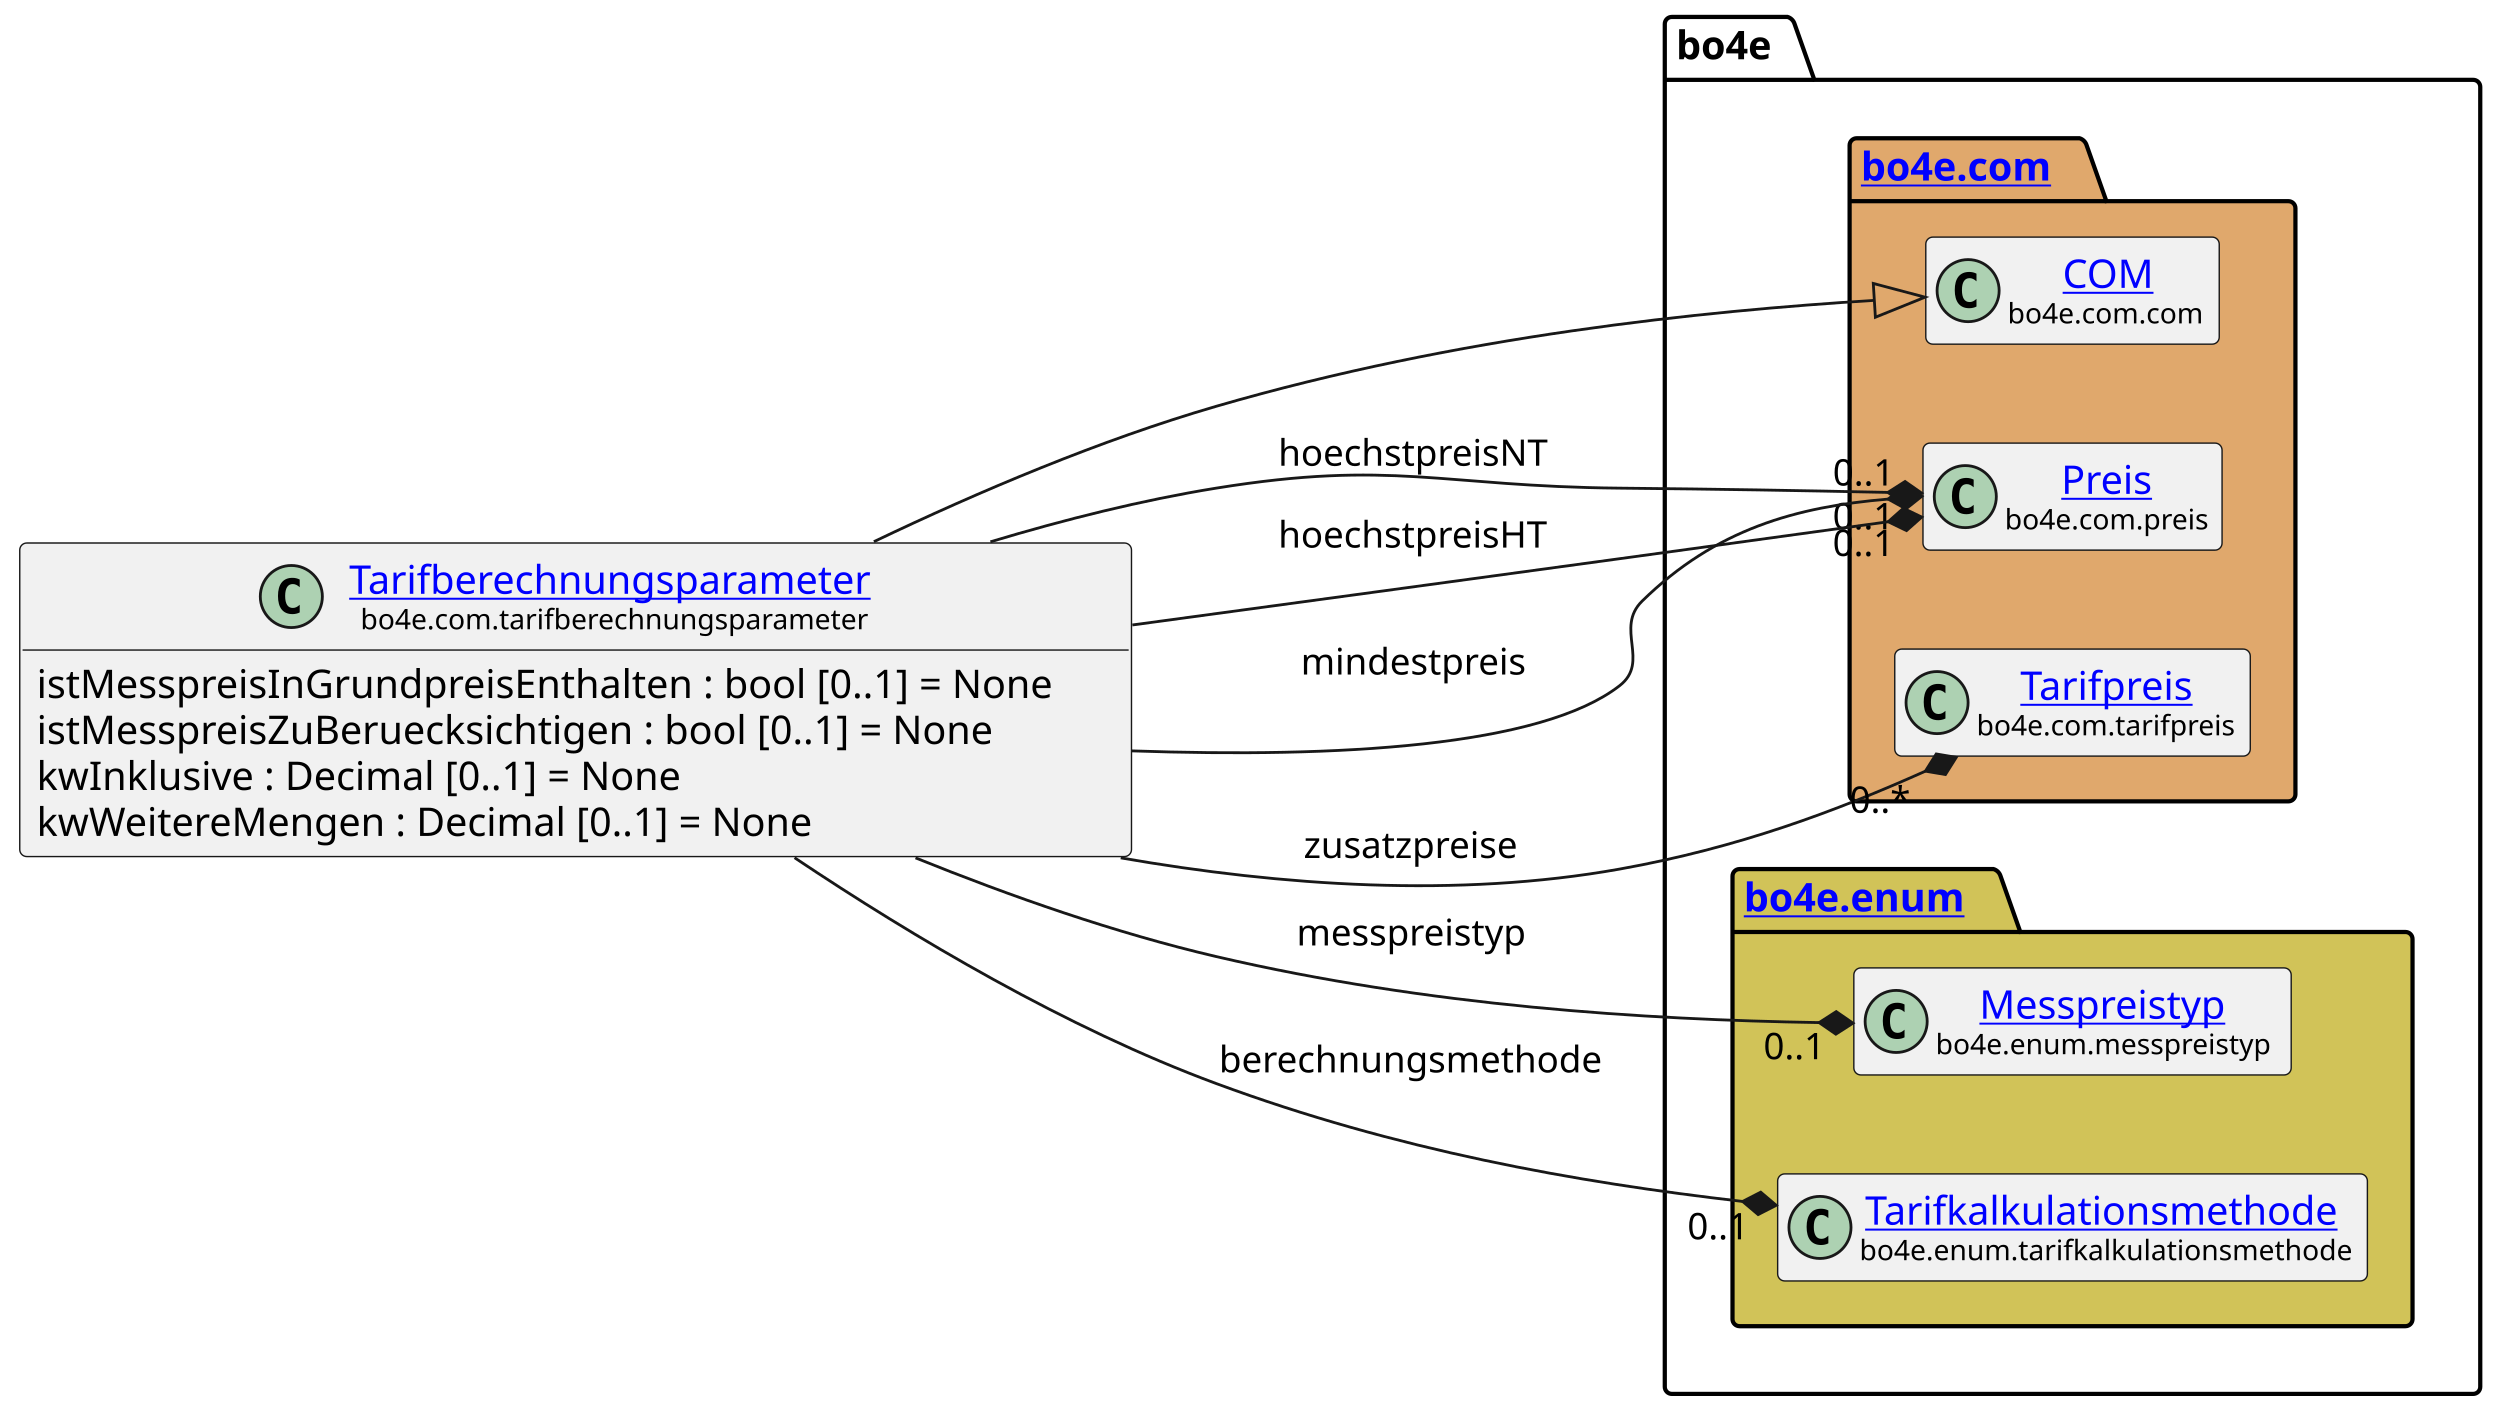
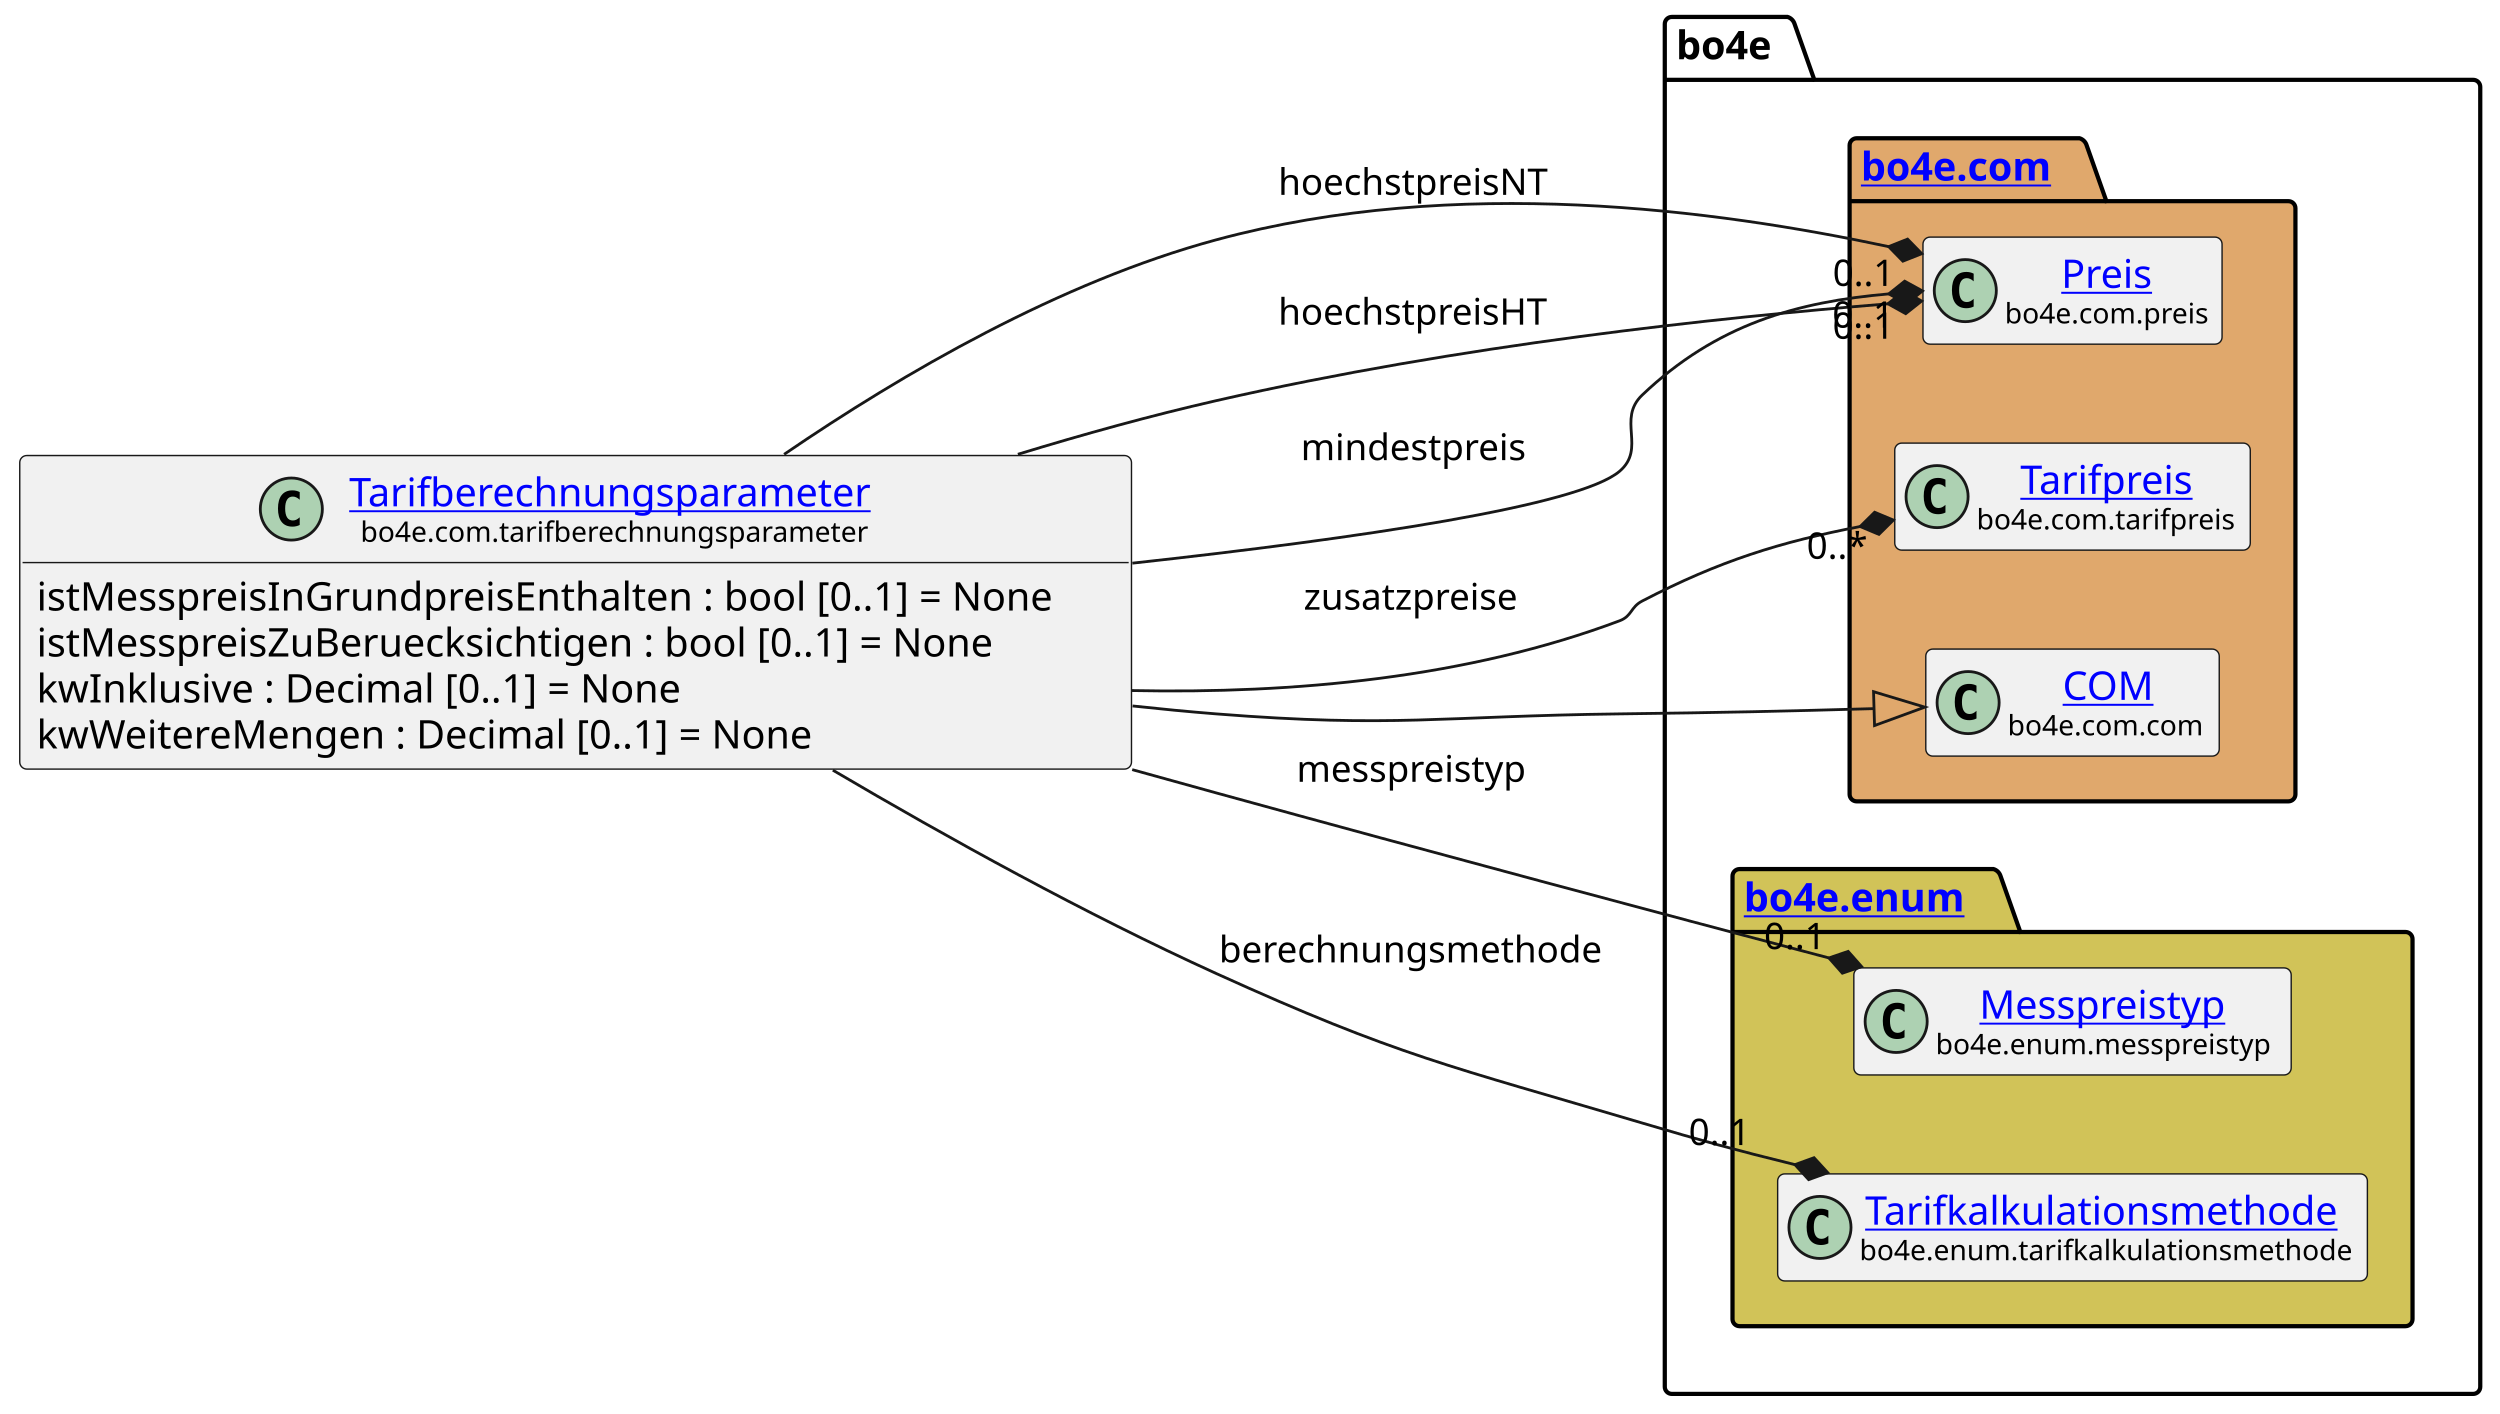
<svg xmlns="http://www.w3.org/2000/svg" xmlns:xlink="http://www.w3.org/1999/xlink" contentStyleType="text/css" height="501px" preserveAspectRatio="none" style="width:886px;height:501px;background:#FFFFFF;" version="1.1" viewBox="0 0 886 501" width="886px" zoomAndPan="magnify">
  <defs />
  <g>
    <g id="cluster_bo4e">
      <path d="M592.5,6 L633.5,6 A3.75,3.75 0 0 1 636,8.5 L643,28.297 L876.5,28.297 A2.5,2.5 0 0 1 879,30.797 L879,491.5 A2.5,2.5 0 0 1 876.5,494 L592.5,494 A2.5,2.5 0 0 1 590,491.5 L590,8.5 A2.5,2.5 0 0 1 592.5,6 " fill="none" style="stroke:#000000;stroke-width:1.5;" />
      <line style="stroke:#000000;stroke-width:1.5;" x1="590" x2="643" y1="28.297" y2="28.297" />
      <text fill="#000000" font-family="sans-serif" font-size="14" font-weight="bold" lengthAdjust="spacing" textLength="40" x="594" y="20.995">bo4e</text>
    </g>
    <g id="cluster_com">
      <path d="M658,49 L737,49 A3.75,3.75 0 0 1 739.5,51.5 L746.5,71.297 L811,71.297 A2.5,2.5 0 0 1 813.5,73.797 L813.5,281.5 A2.5,2.5 0 0 1 811,284 L658,284 A2.5,2.5 0 0 1 655.5,281.5 L655.5,51.5 A2.5,2.5 0 0 1 658,49 " fill="#E0A86C" style="stroke:#000000;stroke-width:1.5;" />
      <line style="stroke:#000000;stroke-width:1.5;" x1="655.5" x2="746.5" y1="71.297" y2="71.297" />
      <a href="https://bo4e.github.io/BO4E-python/latest/api/bo4e.com.html" target="_top" title="https://bo4e.github.io/BO4E-python/latest/api/bo4e.com.html" xlink:actuate="onRequest" xlink:href="https://bo4e.github.io/BO4E-python/latest/api/bo4e.com.html" xlink:show="new" xlink:title="https://bo4e.github.io/BO4E-python/latest/api/bo4e.com.html" xlink:type="simple">
        <text fill="#0000FF" font-family="sans-serif" font-size="14" font-weight="bold" lengthAdjust="spacing" text-decoration="underline" textLength="78" x="659.5" y="63.995">bo4e.com</text>
      </a>
    </g>
    <g id="cluster_enum">
      <path d="M616.5,308 L706.5,308 A3.75,3.75 0 0 1 709,310.5 L716,330.297 L852.5,330.297 A2.5,2.5 0 0 1 855,332.797 L855,467.5 A2.5,2.5 0 0 1 852.5,470 L616.5,470 A2.5,2.5 0 0 1 614,467.5 L614,310.5 A2.5,2.5 0 0 1 616.5,308 " fill="#D1C358" style="stroke:#000000;stroke-width:1.5;" />
      <line style="stroke:#000000;stroke-width:1.5;" x1="614" x2="716" y1="330.297" y2="330.297" />
      <a href="https://bo4e.github.io/BO4E-python/latest/api/bo4e.enum.html" target="_top" title="https://bo4e.github.io/BO4E-python/latest/api/bo4e.enum.html" xlink:actuate="onRequest" xlink:href="https://bo4e.github.io/BO4E-python/latest/api/bo4e.enum.html" xlink:show="new" xlink:title="https://bo4e.github.io/BO4E-python/latest/api/bo4e.enum.html" xlink:type="simple">
        <text fill="#0000FF" font-family="sans-serif" font-size="14" font-weight="bold" lengthAdjust="spacing" text-decoration="underline" textLength="89" x="618" y="322.995">bo4e.enum</text>
      </a>
    </g>
-     <g id="elem_COM">
-       <rect codeLine="11" fill="#F1F1F1" height="37.938" id="COM" rx="2.5" ry="2.5" style="stroke:#181818;stroke-width:0.5;" width="104" x="682.5" y="84.03" />
-       <ellipse cx="697.5" cy="102.999" fill="#ADD1B2" rx="11" ry="11" style="stroke:#181818;stroke-width:1.0;" />
-       <path d="M700.469,108.639 Q699.891,108.936 699.25,109.077 Q698.609,109.233 697.906,109.233 Q695.406,109.233 694.078,107.593 Q692.766,105.936 692.766,102.811 Q692.766,99.686 694.078,98.03 Q695.406,96.374 697.906,96.374 Q698.609,96.374 699.25,96.53 Q699.906,96.686 700.469,96.983 L700.469,99.702 Q699.844,99.124 699.25,98.858 Q698.656,98.577 698.031,98.577 Q696.688,98.577 696,99.655 Q695.312,100.718 695.312,102.811 Q695.312,104.905 696,105.983 Q696.688,107.046 698.031,107.046 Q698.656,107.046 699.25,106.78 Q699.844,106.499 700.469,105.921 L700.469,108.639 Z " fill="#000000" />
-       <a href="https://bo4e.github.io/BO4E-python/latest/api/bo4e.com.html#bo4e.com.com.COM" target="_top" title="https://bo4e.github.io/BO4E-python/latest/api/bo4e.com.html#bo4e.com.com.COM" xlink:actuate="onRequest" xlink:href="https://bo4e.github.io/BO4E-python/latest/api/bo4e.com.html#bo4e.com.com.COM" xlink:show="new" xlink:title="https://bo4e.github.io/BO4E-python/latest/api/bo4e.com.html#bo4e.com.com.COM" xlink:type="simple">
-         <text fill="#0000FF" font-family="sans-serif" font-size="14" lengthAdjust="spacing" text-decoration="underline" textLength="33" x="731" y="102.025">COM</text>
+     <g id="elem_Preis">
+       <rect codeLine="11" fill="#F1F1F1" height="37.938" id="Preis" rx="2.5" ry="2.5" style="stroke:#181818;stroke-width:0.5;" width="106" x="681.5" y="84.03" />
+       <ellipse cx="696.5" cy="102.999" fill="#ADD1B2" rx="11" ry="11" style="stroke:#181818;stroke-width:1.0;" />
+       <path d="M699.469,108.639 Q698.891,108.936 698.25,109.077 Q697.609,109.233 696.906,109.233 Q694.406,109.233 693.078,107.593 Q691.766,105.936 691.766,102.811 Q691.766,99.686 693.078,98.03 Q694.406,96.374 696.906,96.374 Q697.609,96.374 698.25,96.53 Q698.906,96.686 699.469,96.983 L699.469,99.702 Q698.844,99.124 698.25,98.858 Q697.656,98.577 697.031,98.577 Q695.688,98.577 695,99.655 Q694.312,100.718 694.312,102.811 Q694.312,104.905 695,105.983 Q695.688,107.046 697.031,107.046 Q697.656,107.046 698.25,106.78 Q698.844,106.499 699.469,105.921 L699.469,108.639 Z " fill="#000000" />
+       <a href="https://bo4e.github.io/BO4E-python/latest/api/bo4e.com.html#bo4e.com.preis.Preis" target="_top" title="https://bo4e.github.io/BO4E-python/latest/api/bo4e.com.html#bo4e.com.preis.Preis" xlink:actuate="onRequest" xlink:href="https://bo4e.github.io/BO4E-python/latest/api/bo4e.com.html#bo4e.com.preis.Preis" xlink:show="new" xlink:title="https://bo4e.github.io/BO4E-python/latest/api/bo4e.com.html#bo4e.com.preis.Preis" xlink:type="simple">
+         <text fill="#0000FF" font-family="sans-serif" font-size="14" lengthAdjust="spacing" text-decoration="underline" textLength="34" x="730.5" y="102.025">Preis</text>
      </a>
-       <text fill="#000000" font-family="sans-serif" font-size="10" lengthAdjust="spacing" textLength="72" x="711.5" y="114.609">bo4e.com.com</text>
-     </g>
-     <g id="elem_Preis">
-       <rect codeLine="12" fill="#F1F1F1" height="37.938" id="Preis" rx="2.5" ry="2.5" style="stroke:#181818;stroke-width:0.5;" width="106" x="681.5" y="157.03" />
-       <ellipse cx="696.5" cy="175.999" fill="#ADD1B2" rx="11" ry="11" style="stroke:#181818;stroke-width:1.0;" />
-       <path d="M699.469,181.639 Q698.891,181.936 698.25,182.077 Q697.609,182.233 696.906,182.233 Q694.406,182.233 693.078,180.593 Q691.766,178.936 691.766,175.811 Q691.766,172.686 693.078,171.03 Q694.406,169.374 696.906,169.374 Q697.609,169.374 698.25,169.53 Q698.906,169.686 699.469,169.983 L699.469,172.702 Q698.844,172.124 698.25,171.858 Q697.656,171.577 697.031,171.577 Q695.688,171.577 695,172.655 Q694.312,173.718 694.312,175.811 Q694.312,177.905 695,178.983 Q695.688,180.046 697.031,180.046 Q697.656,180.046 698.25,179.78 Q698.844,179.499 699.469,178.921 L699.469,181.639 Z " fill="#000000" />
-       <a href="https://bo4e.github.io/BO4E-python/latest/api/bo4e.com.html#bo4e.com.preis.Preis" target="_top" title="https://bo4e.github.io/BO4E-python/latest/api/bo4e.com.html#bo4e.com.preis.Preis" xlink:actuate="onRequest" xlink:href="https://bo4e.github.io/BO4E-python/latest/api/bo4e.com.html#bo4e.com.preis.Preis" xlink:show="new" xlink:title="https://bo4e.github.io/BO4E-python/latest/api/bo4e.com.html#bo4e.com.preis.Preis" xlink:type="simple">
-         <text fill="#0000FF" font-family="sans-serif" font-size="14" lengthAdjust="spacing" text-decoration="underline" textLength="34" x="730.5" y="175.025">Preis</text>
-       </a>
-       <text fill="#000000" font-family="sans-serif" font-size="10" lengthAdjust="spacing" textLength="74" x="710.5" y="187.609">bo4e.com.preis</text>
+       <text fill="#000000" font-family="sans-serif" font-size="10" lengthAdjust="spacing" textLength="74" x="710.5" y="114.609">bo4e.com.preis</text>
    </g>
    <g id="elem_Tarifpreis">
-       <rect codeLine="13" fill="#F1F1F1" height="37.938" id="Tarifpreis" rx="2.5" ry="2.5" style="stroke:#181818;stroke-width:0.5;" width="126" x="671.5" y="230.03" />
-       <ellipse cx="686.5" cy="248.999" fill="#ADD1B2" rx="11" ry="11" style="stroke:#181818;stroke-width:1.0;" />
-       <path d="M689.469,254.639 Q688.891,254.936 688.25,255.077 Q687.609,255.233 686.906,255.233 Q684.406,255.233 683.078,253.593 Q681.766,251.936 681.766,248.811 Q681.766,245.686 683.078,244.03 Q684.406,242.374 686.906,242.374 Q687.609,242.374 688.25,242.53 Q688.906,242.686 689.469,242.983 L689.469,245.702 Q688.844,245.124 688.25,244.858 Q687.656,244.577 687.031,244.577 Q685.688,244.577 685,245.655 Q684.312,246.718 684.312,248.811 Q684.312,250.905 685,251.983 Q685.688,253.046 687.031,253.046 Q687.656,253.046 688.25,252.78 Q688.844,252.499 689.469,251.921 L689.469,254.639 Z " fill="#000000" />
+       <rect codeLine="12" fill="#F1F1F1" height="37.938" id="Tarifpreis" rx="2.5" ry="2.5" style="stroke:#181818;stroke-width:0.5;" width="126" x="671.5" y="157.03" />
+       <ellipse cx="686.5" cy="175.999" fill="#ADD1B2" rx="11" ry="11" style="stroke:#181818;stroke-width:1.0;" />
+       <path d="M689.469,181.639 Q688.891,181.936 688.25,182.077 Q687.609,182.233 686.906,182.233 Q684.406,182.233 683.078,180.593 Q681.766,178.936 681.766,175.811 Q681.766,172.686 683.078,171.03 Q684.406,169.374 686.906,169.374 Q687.609,169.374 688.25,169.53 Q688.906,169.686 689.469,169.983 L689.469,172.702 Q688.844,172.124 688.25,171.858 Q687.656,171.577 687.031,171.577 Q685.688,171.577 685,172.655 Q684.312,173.718 684.312,175.811 Q684.312,177.905 685,178.983 Q685.688,180.046 687.031,180.046 Q687.656,180.046 688.25,179.78 Q688.844,179.499 689.469,178.921 L689.469,181.639 Z " fill="#000000" />
      <a href="https://bo4e.github.io/BO4E-python/latest/api/bo4e.com.html#bo4e.com.tarifpreis.Tarifpreis" target="_top" title="https://bo4e.github.io/BO4E-python/latest/api/bo4e.com.html#bo4e.com.tarifpreis.Tarifpreis" xlink:actuate="onRequest" xlink:href="https://bo4e.github.io/BO4E-python/latest/api/bo4e.com.html#bo4e.com.tarifpreis.Tarifpreis" xlink:show="new" xlink:title="https://bo4e.github.io/BO4E-python/latest/api/bo4e.com.html#bo4e.com.tarifpreis.Tarifpreis" xlink:type="simple">
-         <text fill="#0000FF" font-family="sans-serif" font-size="14" lengthAdjust="spacing" text-decoration="underline" textLength="63" x="716" y="248.025">Tarifpreis</text>
+         <text fill="#0000FF" font-family="sans-serif" font-size="14" lengthAdjust="spacing" text-decoration="underline" textLength="63" x="716" y="175.025">Tarifpreis</text>
      </a>
-       <text fill="#000000" font-family="sans-serif" font-size="10" lengthAdjust="spacing" textLength="94" x="700.5" y="260.609">bo4e.com.tarifpreis</text>
+       <text fill="#000000" font-family="sans-serif" font-size="10" lengthAdjust="spacing" textLength="94" x="700.5" y="187.609">bo4e.com.tarifpreis</text>
+     </g>
+     <g id="elem_COM">
+       <rect codeLine="13" fill="#F1F1F1" height="37.938" id="COM" rx="2.5" ry="2.5" style="stroke:#181818;stroke-width:0.5;" width="104" x="682.5" y="230.03" />
+       <ellipse cx="697.5" cy="248.999" fill="#ADD1B2" rx="11" ry="11" style="stroke:#181818;stroke-width:1.0;" />
+       <path d="M700.469,254.639 Q699.891,254.936 699.25,255.077 Q698.609,255.233 697.906,255.233 Q695.406,255.233 694.078,253.593 Q692.766,251.936 692.766,248.811 Q692.766,245.686 694.078,244.03 Q695.406,242.374 697.906,242.374 Q698.609,242.374 699.25,242.53 Q699.906,242.686 700.469,242.983 L700.469,245.702 Q699.844,245.124 699.25,244.858 Q698.656,244.577 698.031,244.577 Q696.688,244.577 696,245.655 Q695.312,246.718 695.312,248.811 Q695.312,250.905 696,251.983 Q696.688,253.046 698.031,253.046 Q698.656,253.046 699.25,252.78 Q699.844,252.499 700.469,251.921 L700.469,254.639 Z " fill="#000000" />
+       <a href="https://bo4e.github.io/BO4E-python/latest/api/bo4e.com.html#bo4e.com.com.COM" target="_top" title="https://bo4e.github.io/BO4E-python/latest/api/bo4e.com.html#bo4e.com.com.COM" xlink:actuate="onRequest" xlink:href="https://bo4e.github.io/BO4E-python/latest/api/bo4e.com.html#bo4e.com.com.COM" xlink:show="new" xlink:title="https://bo4e.github.io/BO4E-python/latest/api/bo4e.com.html#bo4e.com.com.COM" xlink:type="simple">
+         <text fill="#0000FF" font-family="sans-serif" font-size="14" lengthAdjust="spacing" text-decoration="underline" textLength="33" x="731" y="248.025">COM</text>
+       </a>
+       <text fill="#000000" font-family="sans-serif" font-size="10" lengthAdjust="spacing" textLength="72" x="711.5" y="260.609">bo4e.com.com</text>
    </g>
    <g id="elem_Messpreistyp">
      <rect codeLine="16" fill="#F1F1F1" height="37.938" id="Messpreistyp" rx="2.5" ry="2.5" style="stroke:#181818;stroke-width:0.5;" width="155" x="657" y="343.03" />
      <ellipse cx="672" cy="361.999" fill="#ADD1B2" rx="11" ry="11" style="stroke:#181818;stroke-width:1.0;" />
      <path d="M674.969,367.639 Q674.391,367.936 673.75,368.077 Q673.109,368.233 672.406,368.233 Q669.906,368.233 668.578,366.592 Q667.266,364.936 667.266,361.811 Q667.266,358.686 668.578,357.03 Q669.906,355.374 672.406,355.374 Q673.109,355.374 673.75,355.53 Q674.406,355.686 674.969,355.983 L674.969,358.702 Q674.344,358.124 673.75,357.858 Q673.156,357.577 672.531,357.577 Q671.188,357.577 670.5,358.655 Q669.812,359.717 669.812,361.811 Q669.812,363.905 670.5,364.983 Q671.188,366.046 672.531,366.046 Q673.156,366.046 673.75,365.78 Q674.344,365.499 674.969,364.921 L674.969,367.639 Z " fill="#000000" />
      <a href="https://bo4e.github.io/BO4E-python/latest/api/bo4e.enum.html#bo4e.enum.messpreistyp.Messpreistyp" target="_top" title="https://bo4e.github.io/BO4E-python/latest/api/bo4e.enum.html#bo4e.enum.messpreistyp.Messpreistyp" xlink:actuate="onRequest" xlink:href="https://bo4e.github.io/BO4E-python/latest/api/bo4e.enum.html#bo4e.enum.messpreistyp.Messpreistyp" xlink:show="new" xlink:title="https://bo4e.github.io/BO4E-python/latest/api/bo4e.enum.html#bo4e.enum.messpreistyp.Messpreistyp" xlink:type="simple">
        <text fill="#0000FF" font-family="sans-serif" font-size="14" lengthAdjust="spacing" text-decoration="underline" textLength="92" x="701.5" y="361.025">Messpreistyp</text>
      </a>
      <text fill="#000000" font-family="sans-serif" font-size="10" lengthAdjust="spacing" textLength="123" x="686" y="373.609">bo4e.enum.messpreistyp</text>
    </g>
    <g id="elem_Tarifkalkulationsmethode">
      <rect codeLine="17" fill="#F1F1F1" height="37.938" id="Tarifkalkulationsmethode" rx="2.5" ry="2.5" style="stroke:#181818;stroke-width:0.5;" width="209" x="630" y="416.03" />
      <ellipse cx="645" cy="434.999" fill="#ADD1B2" rx="11" ry="11" style="stroke:#181818;stroke-width:1.0;" />
      <path d="M647.969,440.639 Q647.391,440.936 646.75,441.077 Q646.109,441.233 645.406,441.233 Q642.906,441.233 641.578,439.592 Q640.266,437.936 640.266,434.811 Q640.266,431.686 641.578,430.03 Q642.906,428.374 645.406,428.374 Q646.109,428.374 646.75,428.53 Q647.406,428.686 647.969,428.983 L647.969,431.702 Q647.344,431.124 646.75,430.858 Q646.156,430.577 645.531,430.577 Q644.188,430.577 643.5,431.655 Q642.812,432.717 642.812,434.811 Q642.812,436.905 643.5,437.983 Q644.188,439.046 645.531,439.046 Q646.156,439.046 646.75,438.78 Q647.344,438.499 647.969,437.921 L647.969,440.639 Z " fill="#000000" />
      <a href="https://bo4e.github.io/BO4E-python/latest/api/bo4e.enum.html#bo4e.enum.tarifkalkulationsmethode.Tarifkalkulationsmethode" target="_top" title="https://bo4e.github.io/BO4E-python/latest/api/bo4e.enum.html#bo4e.enum.tarifkalkulationsmethode.Tarifkalkulationsmethode" xlink:actuate="onRequest" xlink:href="https://bo4e.github.io/BO4E-python/latest/api/bo4e.enum.html#bo4e.enum.tarifkalkulationsmethode.Tarifkalkulationsmethode" xlink:show="new" xlink:title="https://bo4e.github.io/BO4E-python/latest/api/bo4e.enum.html#bo4e.enum.tarifkalkulationsmethode.Tarifkalkulationsmethode" xlink:type="simple">
        <text fill="#0000FF" font-family="sans-serif" font-size="14" lengthAdjust="spacing" text-decoration="underline" textLength="173" x="661" y="434.025">Tarifkalkulationsmethode</text>
      </a>
      <text fill="#000000" font-family="sans-serif" font-size="10" lengthAdjust="spacing" textLength="177" x="659" y="446.609">bo4e.enum.tarifkalkulationsmethode</text>
    </g>
    <g id="elem_Tarifberechnungsparameter">
-       <rect codeLine="3" fill="#F1F1F1" height="111.125" id="Tarifberechnungsparameter" rx="2.5" ry="2.5" style="stroke:#181818;stroke-width:0.5;" width="394" x="7" y="192.44" />
-       <ellipse cx="103.25" cy="211.409" fill="#ADD1B2" rx="11" ry="11" style="stroke:#181818;stroke-width:1.0;" />
-       <path d="M106.219,217.049 Q105.641,217.346 105,217.487 Q104.359,217.643 103.656,217.643 Q101.156,217.643 99.828,216.002 Q98.516,214.346 98.516,211.221 Q98.516,208.096 99.828,206.44 Q101.156,204.784 103.656,204.784 Q104.359,204.784 105,204.94 Q105.656,205.096 106.219,205.393 L106.219,208.112 Q105.594,207.534 105,207.268 Q104.406,206.987 103.781,206.987 Q102.438,206.987 101.75,208.065 Q101.062,209.127 101.062,211.221 Q101.062,213.315 101.75,214.393 Q102.438,215.456 103.781,215.456 Q104.406,215.456 105,215.19 Q105.594,214.909 106.219,214.331 L106.219,217.049 Z " fill="#000000" />
+       <rect codeLine="3" fill="#F1F1F1" height="111.125" id="Tarifberechnungsparameter" rx="2.5" ry="2.5" style="stroke:#181818;stroke-width:0.5;" width="394" x="7" y="161.44" />
+       <ellipse cx="103.25" cy="180.409" fill="#ADD1B2" rx="11" ry="11" style="stroke:#181818;stroke-width:1.0;" />
+       <path d="M106.219,186.049 Q105.641,186.346 105,186.487 Q104.359,186.643 103.656,186.643 Q101.156,186.643 99.828,185.002 Q98.516,183.346 98.516,180.221 Q98.516,177.096 99.828,175.44 Q101.156,173.784 103.656,173.784 Q104.359,173.784 105,173.94 Q105.656,174.096 106.219,174.393 L106.219,177.112 Q105.594,176.534 105,176.268 Q104.406,175.987 103.781,175.987 Q102.438,175.987 101.75,177.065 Q101.062,178.127 101.062,180.221 Q101.062,182.315 101.75,183.393 Q102.438,184.456 103.781,184.456 Q104.406,184.456 105,184.19 Q105.594,183.909 106.219,183.331 L106.219,186.049 Z " fill="#000000" />
      <a href="https://bo4e.github.io/BO4E-python/latest/api/bo4e.com.html#bo4e.com.tarifberechnungsparameter.Tarifberechnungsparameter" target="_top" title="https://bo4e.github.io/BO4E-python/latest/api/bo4e.com.html#bo4e.com.tarifberechnungsparameter.Tarifberechnungsparameter" xlink:actuate="onRequest" xlink:href="https://bo4e.github.io/BO4E-python/latest/api/bo4e.com.html#bo4e.com.tarifberechnungsparameter.Tarifberechnungsparameter" xlink:show="new" xlink:title="https://bo4e.github.io/BO4E-python/latest/api/bo4e.com.html#bo4e.com.tarifberechnungsparameter.Tarifberechnungsparameter" xlink:type="simple">
-         <text fill="#0000FF" font-family="sans-serif" font-size="14" lengthAdjust="spacing" text-decoration="underline" textLength="193" x="123.75" y="210.435">Tarifberechnungsparameter</text>
+         <text fill="#0000FF" font-family="sans-serif" font-size="14" lengthAdjust="spacing" text-decoration="underline" textLength="193" x="123.75" y="179.435">Tarifberechnungsparameter</text>
      </a>
-       <text fill="#000000" font-family="sans-serif" font-size="10" lengthAdjust="spacing" textLength="185" x="127.75" y="223.019">bo4e.com.tarifberechnungsparameter</text>
-       <line style="stroke:#181818;stroke-width:0.5;" x1="8" x2="400" y1="230.377" y2="230.377" />
-       <text fill="#000000" font-family="sans-serif" font-size="14" lengthAdjust="spacing" textLength="382" x="13" y="247.373">istMesspreisInGrundpreisEnthalten : bool [0..1] = None</text>
-       <text fill="#000000" font-family="sans-serif" font-size="14" lengthAdjust="spacing" textLength="367" x="13" y="263.67">istMesspreisZuBeruecksichtigen : bool [0..1] = None</text>
-       <text fill="#000000" font-family="sans-serif" font-size="14" lengthAdjust="spacing" textLength="243" x="13" y="279.966">kwInklusive : Decimal [0..1] = None</text>
-       <text fill="#000000" font-family="sans-serif" font-size="14" lengthAdjust="spacing" textLength="294" x="13" y="296.263">kwWeitereMengen : Decimal [0..1] = None</text>
+       <text fill="#000000" font-family="sans-serif" font-size="10" lengthAdjust="spacing" textLength="185" x="127.75" y="192.019">bo4e.com.tarifberechnungsparameter</text>
+       <line style="stroke:#181818;stroke-width:0.5;" x1="8" x2="400" y1="199.377" y2="199.377" />
+       <text fill="#000000" font-family="sans-serif" font-size="14" lengthAdjust="spacing" textLength="382" x="13" y="216.373">istMesspreisInGrundpreisEnthalten : bool [0..1] = None</text>
+       <text fill="#000000" font-family="sans-serif" font-size="14" lengthAdjust="spacing" textLength="367" x="13" y="232.669">istMesspreisZuBeruecksichtigen : bool [0..1] = None</text>
+       <text fill="#000000" font-family="sans-serif" font-size="14" lengthAdjust="spacing" textLength="243" x="13" y="248.966">kwInklusive : Decimal [0..1] = None</text>
+       <text fill="#000000" font-family="sans-serif" font-size="14" lengthAdjust="spacing" textLength="294" x="13" y="265.263">kwWeitereMengen : Decimal [0..1] = None</text>
    </g>
    <g id="link_Tarifberechnungsparameter_COM">
-       <path codeLine="20" d="M309.7,191.97 C347.06,174.11 390.05,155.91 431,144 C517,118.99 603.325,110.253 664.265,106.443 " fill="none" id="Tarifberechnungsparameter-to-COM" style="stroke:#181818;stroke-width:1.0;" />
-       <polygon fill="none" points="682.23,105.32,663.891,100.455,664.639,112.431,682.23,105.32" style="stroke:#181818;stroke-width:1.0;" />
+       <path codeLine="20" d="M401.38,250.19 C411.38,251.28 421.3,252.23 431,253 C494.36,258.01 510.45,253.8 574,253 C610.15,252.55 632.898,252.044 664.158,251.134 " fill="none" id="Tarifberechnungsparameter-to-COM" style="stroke:#181818;stroke-width:1.0;" />
+       <polygon fill="none" points="682.15,250.61,663.983,245.136,664.332,257.131,682.15,250.61" style="stroke:#181818;stroke-width:1.0;" />
    </g>
    <g id="link_Tarifberechnungsparameter_Tarifkalkulationsmethode">
-       <path codeLine="21" d="M281.59,303.98 C323.72,332.17 378.07,364.42 431,384 C494.69,407.56 558.049,418.938 617.579,425.788 " fill="none" id="Tarifberechnungsparameter-to-Tarifkalkulationsmethode" style="stroke:#181818;stroke-width:1.0;" />
-       <polygon fill="#181818" points="629.5,427.16,623.997,422.5,617.579,425.788,623.082,430.448,629.5,427.16" style="stroke:#181818;stroke-width:1.0;" />
-       <text fill="#000000" font-family="sans-serif" font-size="13" lengthAdjust="spacing" textLength="141" x="432" y="380.067">berechnungsmethode</text>
-       <text fill="#000000" font-family="sans-serif" font-size="13" lengthAdjust="spacing" textLength="24" x="598.005" y="439.209">0..1</text>
+       <path codeLine="21" d="M295.16,272.95 C335.8,296.88 384.92,324.06 431,345 C495.76,374.42 513.82,377.76 582,398 C603.15,404.28 614.536,407.448 636.116,412.748 " fill="none" id="Tarifberechnungsparameter-to-Tarifkalkulationsmethode" style="stroke:#181818;stroke-width:1.0;" />
+       <polygon fill="#181818" points="647.77,415.61,642.897,410.294,636.116,412.748,640.989,418.063,647.77,415.61" style="stroke:#181818;stroke-width:1.0;" />
+       <text fill="#000000" font-family="sans-serif" font-size="13" lengthAdjust="spacing" textLength="141" x="432" y="341.067">berechnungsmethode</text>
+       <text fill="#000000" font-family="sans-serif" font-size="13" lengthAdjust="spacing" textLength="24" x="598.47" y="405.804">0..1</text>
    </g>
    <g id="link_Tarifberechnungsparameter_Messpreistyp">
-       <path codeLine="22" d="M324.46,304.03 C358.23,317.67 395.47,330.71 431,339 C506.4,356.6 582.952,361.368 644.692,362.408 " fill="none" id="Tarifberechnungsparameter-to-Messpreistyp" style="stroke:#181818;stroke-width:1.0;" />
-       <polygon fill="#181818" points="656.69,362.61,650.758,358.51,644.692,362.408,650.624,366.508,656.69,362.61" style="stroke:#181818;stroke-width:1.0;" />
-       <text fill="#000000" font-family="sans-serif" font-size="13" lengthAdjust="spacing" textLength="86" x="459.5" y="335.067">messpreistyp</text>
-       <text fill="#000000" font-family="sans-serif" font-size="13" lengthAdjust="spacing" textLength="24" x="624.972" y="375.38">0..1</text>
+       <path codeLine="22" d="M401.25,272.76 C411.31,275.56 421.27,278.32 431,281 C508.97,302.48 586.86,323.269 648.16,339.499 " fill="none" id="Tarifberechnungsparameter-to-Messpreistyp" style="stroke:#181818;stroke-width:1.0;" />
+       <polygon fill="#181818" points="659.76,342.57,654.984,337.168,648.16,339.499,652.936,344.901,659.76,342.57" style="stroke:#181818;stroke-width:1.0;" />
+       <text fill="#000000" font-family="sans-serif" font-size="13" lengthAdjust="spacing" textLength="86" x="459.5" y="277.067">messpreistyp</text>
+       <text fill="#000000" font-family="sans-serif" font-size="13" lengthAdjust="spacing" textLength="24" x="625.189" y="336.363">0..1</text>
    </g>
    <g id="link_Tarifberechnungsparameter_Preis">
-       <path codeLine="23" d="M351,192.02 C377.27,184.12 404.68,177.25 431,173 C493.74,162.86 510.45,172.4 574,173 C609.73,173.34 637.953,173.842 669.063,174.512 " fill="none" id="Tarifberechnungsparameter-to-Preis" style="stroke:#181818;stroke-width:1.0;" />
-       <polygon fill="#181818" points="681.06,174.77,675.148,170.642,669.063,174.512,674.975,178.64,681.06,174.77" style="stroke:#181818;stroke-width:1.0;" />
-       <text fill="#000000" font-family="sans-serif" font-size="13" lengthAdjust="spacing" textLength="99" x="453" y="165.067">hoechstpreisNT</text>
-       <text fill="#000000" font-family="sans-serif" font-size="13" lengthAdjust="spacing" textLength="24" x="649.494" y="187.57">0..1</text>
+       <path codeLine="23" d="M277.89,161.02 C320.12,132.17 375.74,99.96 431,85 C516.32,61.91 608.193,74.381 669.343,87.401 " fill="none" id="Tarifberechnungsparameter-to-Preis" style="stroke:#181818;stroke-width:1.0;" />
+       <polygon fill="#181818" points="681.08,89.9,676.045,84.738,669.343,87.401,674.379,92.563,681.08,89.9" style="stroke:#181818;stroke-width:1.0;" />
+       <text fill="#000000" font-family="sans-serif" font-size="13" lengthAdjust="spacing" textLength="99" x="453" y="69.067">hoechstpreisNT</text>
+       <text fill="#000000" font-family="sans-serif" font-size="13" lengthAdjust="spacing" textLength="24" x="649.516" y="101.327">0..1</text>
    </g>
    <g id="link_Tarifberechnungsparameter_Preis">
-       <path codeLine="24" d="M401.3,221.49 C457.11,213.93 517.95,205.66 574,198 C609.73,193.12 638.063,189.217 669.173,184.907 " fill="none" id="Tarifberechnungsparameter-to-Preis-1" style="stroke:#181818;stroke-width:1.0;" />
-       <polygon fill="#181818" points="681.06,183.26,674.568,180.121,669.173,184.907,675.666,188.046,681.06,183.26" style="stroke:#181818;stroke-width:1.0;" />
-       <text fill="#000000" font-family="sans-serif" font-size="13" lengthAdjust="spacing" textLength="99" x="453" y="194.067">hoechstpreisHT</text>
-       <text fill="#000000" font-family="sans-serif" font-size="13" lengthAdjust="spacing" textLength="24" x="649.494" y="197.041">0..1</text>
+       <path codeLine="24" d="M360.73,161 C384.08,153.87 408.03,147.24 431,142 C517.47,122.27 608.33,112.638 669.08,107.668 " fill="none" id="Tarifberechnungsparameter-to-Preis-1" style="stroke:#181818;stroke-width:1.0;" />
+       <polygon fill="#181818" points="681.04,106.69,674.734,103.192,669.08,107.668,675.386,111.166,681.04,106.69" style="stroke:#181818;stroke-width:1.0;" />
+       <text fill="#000000" font-family="sans-serif" font-size="13" lengthAdjust="spacing" textLength="99" x="453" y="115.067">hoechstpreisHT</text>
+       <text fill="#000000" font-family="sans-serif" font-size="13" lengthAdjust="spacing" textLength="24" x="649.471" y="120.059">0..1</text>
    </g>
    <g id="link_Tarifberechnungsparameter_Preis">
-       <path codeLine="25" d="M401.04,266.11 C474.17,268.63 546.2,264.66 574,243 C584.89,234.52 572.14,222.65 582,213 C608.02,187.52 636.562,179.598 669.142,176.878 " fill="none" id="Tarifberechnungsparameter-to-Preis-2" style="stroke:#181818;stroke-width:1.0;" />
-       <polygon fill="#181818" points="681.1,175.88,674.788,172.393,669.142,176.878,675.454,180.365,681.1,175.88" style="stroke:#181818;stroke-width:1.0;" />
-       <text fill="#000000" font-family="sans-serif" font-size="13" lengthAdjust="spacing" textLength="83" x="461" y="239.067">mindestpreis</text>
-       <text fill="#000000" font-family="sans-serif" font-size="13" lengthAdjust="spacing" textLength="24" x="649.538" y="172.074">0..1</text>
+       <path codeLine="25" d="M401.3,199.59 C481.84,190.74 559.69,179.27 574,167 C583.5,158.85 572.94,148.63 582,140 C608.37,114.88 636.895,106.978 669.375,104.158 " fill="none" id="Tarifberechnungsparameter-to-Preis-2" style="stroke:#181818;stroke-width:1.0;" />
+       <polygon fill="#181818" points="681.33,103.12,675.006,99.654,669.375,104.158,675.698,107.624,681.33,103.12" style="stroke:#181818;stroke-width:1.0;" />
+       <text fill="#000000" font-family="sans-serif" font-size="13" lengthAdjust="spacing" textLength="83" x="461" y="163.067">mindestpreis</text>
+       <text fill="#000000" font-family="sans-serif" font-size="13" lengthAdjust="spacing" textLength="24" x="649.387" y="116.124">0..1</text>
    </g>
    <g id="link_Tarifberechnungsparameter_Tarifpreis">
-       <path codeLine="26" d="M397.19,304.03 C454.17,313.96 516.66,318.27 574,308 C616.14,300.46 650.755,287.428 682.355,273.298 " fill="none" id="Tarifberechnungsparameter-to-Tarifpreis" style="stroke:#181818;stroke-width:1.0;" />
-       <polygon fill="#181818" points="693.31,268.4,686.2,267.198,682.355,273.298,689.466,274.501,693.31,268.4" style="stroke:#181818;stroke-width:1.0;" />
-       <text fill="#000000" font-family="sans-serif" font-size="13" lengthAdjust="spacing" textLength="81" x="462" y="304.067">zusatzpreise</text>
-       <text fill="#000000" font-family="sans-serif" font-size="13" lengthAdjust="spacing" textLength="23" x="655.491" y="288.051">0..*</text>
+       <path codeLine="26" d="M401.16,244.73 C458.4,245.93 520.03,240.28 574,220 C578.42,218.34 577.81,215.18 582,213 C609.51,198.71 630.939,192.081 659.239,186.601 " fill="none" id="Tarifberechnungsparameter-to-Tarifpreis" style="stroke:#181818;stroke-width:1.0;" />
+       <polygon fill="#181818" points="671.02,184.32,664.369,181.534,659.239,186.601,665.89,189.388,671.02,184.32" style="stroke:#181818;stroke-width:1.0;" />
+       <text fill="#000000" font-family="sans-serif" font-size="13" lengthAdjust="spacing" textLength="81" x="462" y="216.067">zusatzpreise</text>
+       <text fill="#000000" font-family="sans-serif" font-size="13" lengthAdjust="spacing" textLength="23" x="640.288" y="198.025">0..*</text>
    </g>
  </g>
</svg>
